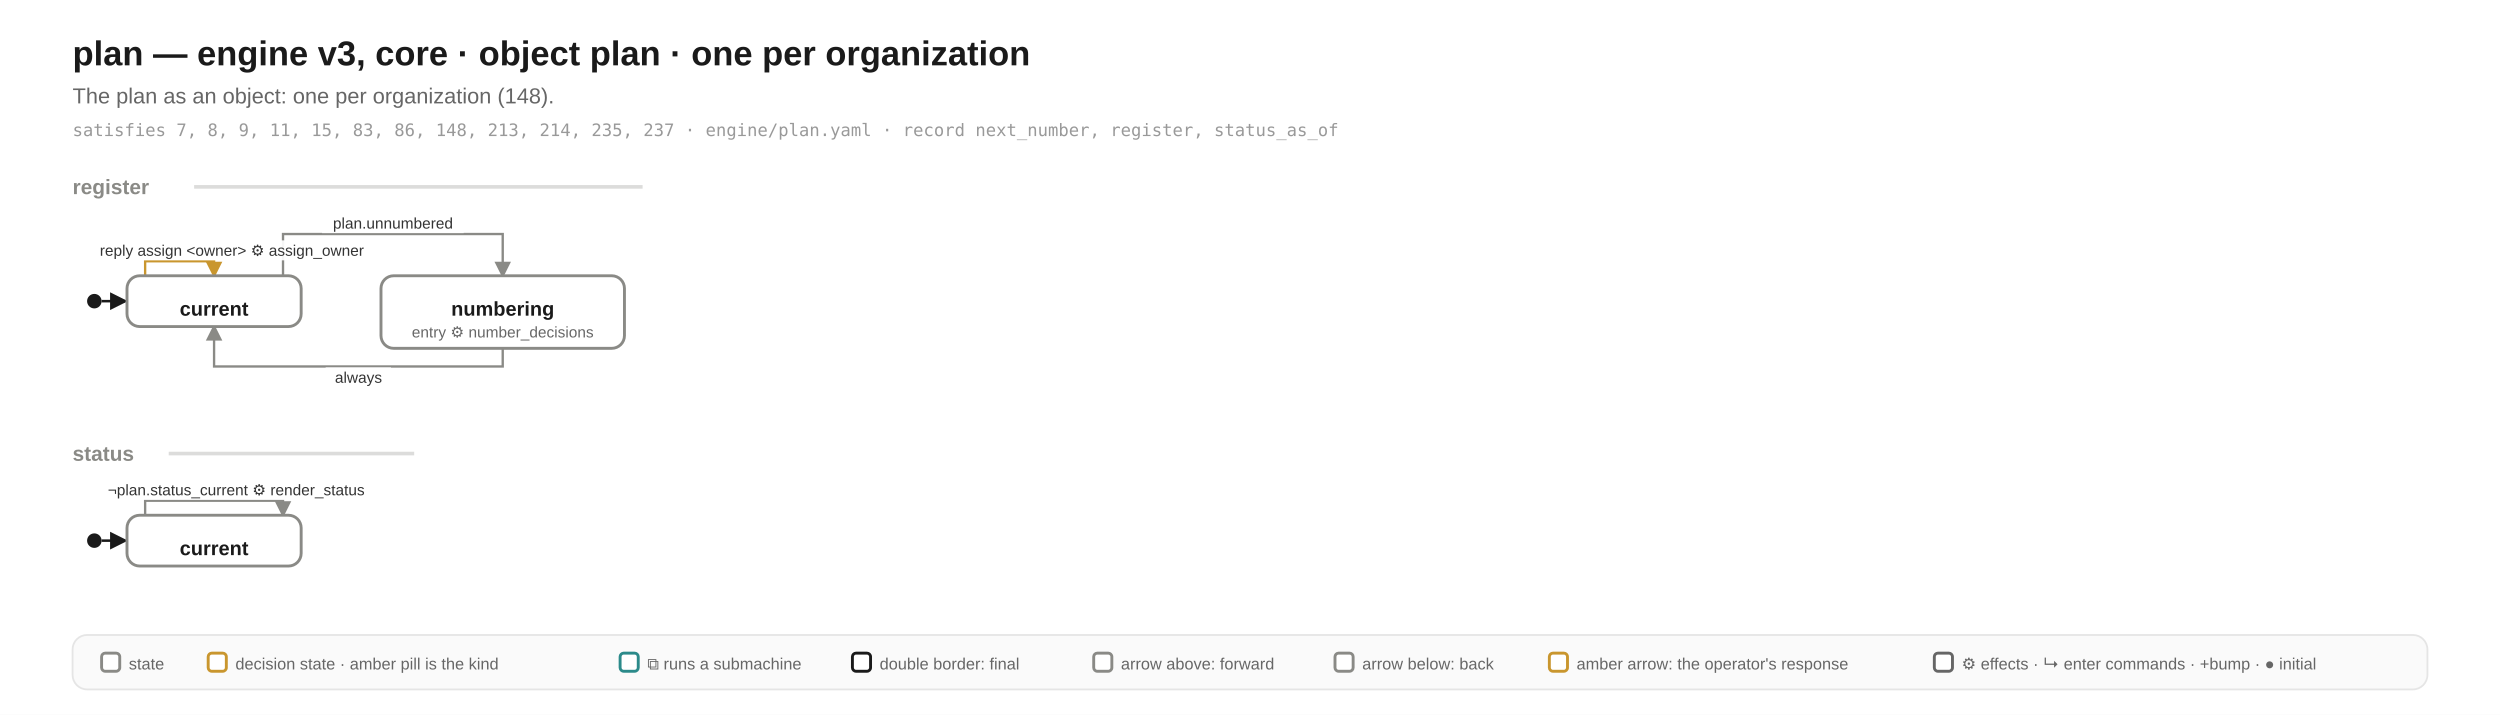
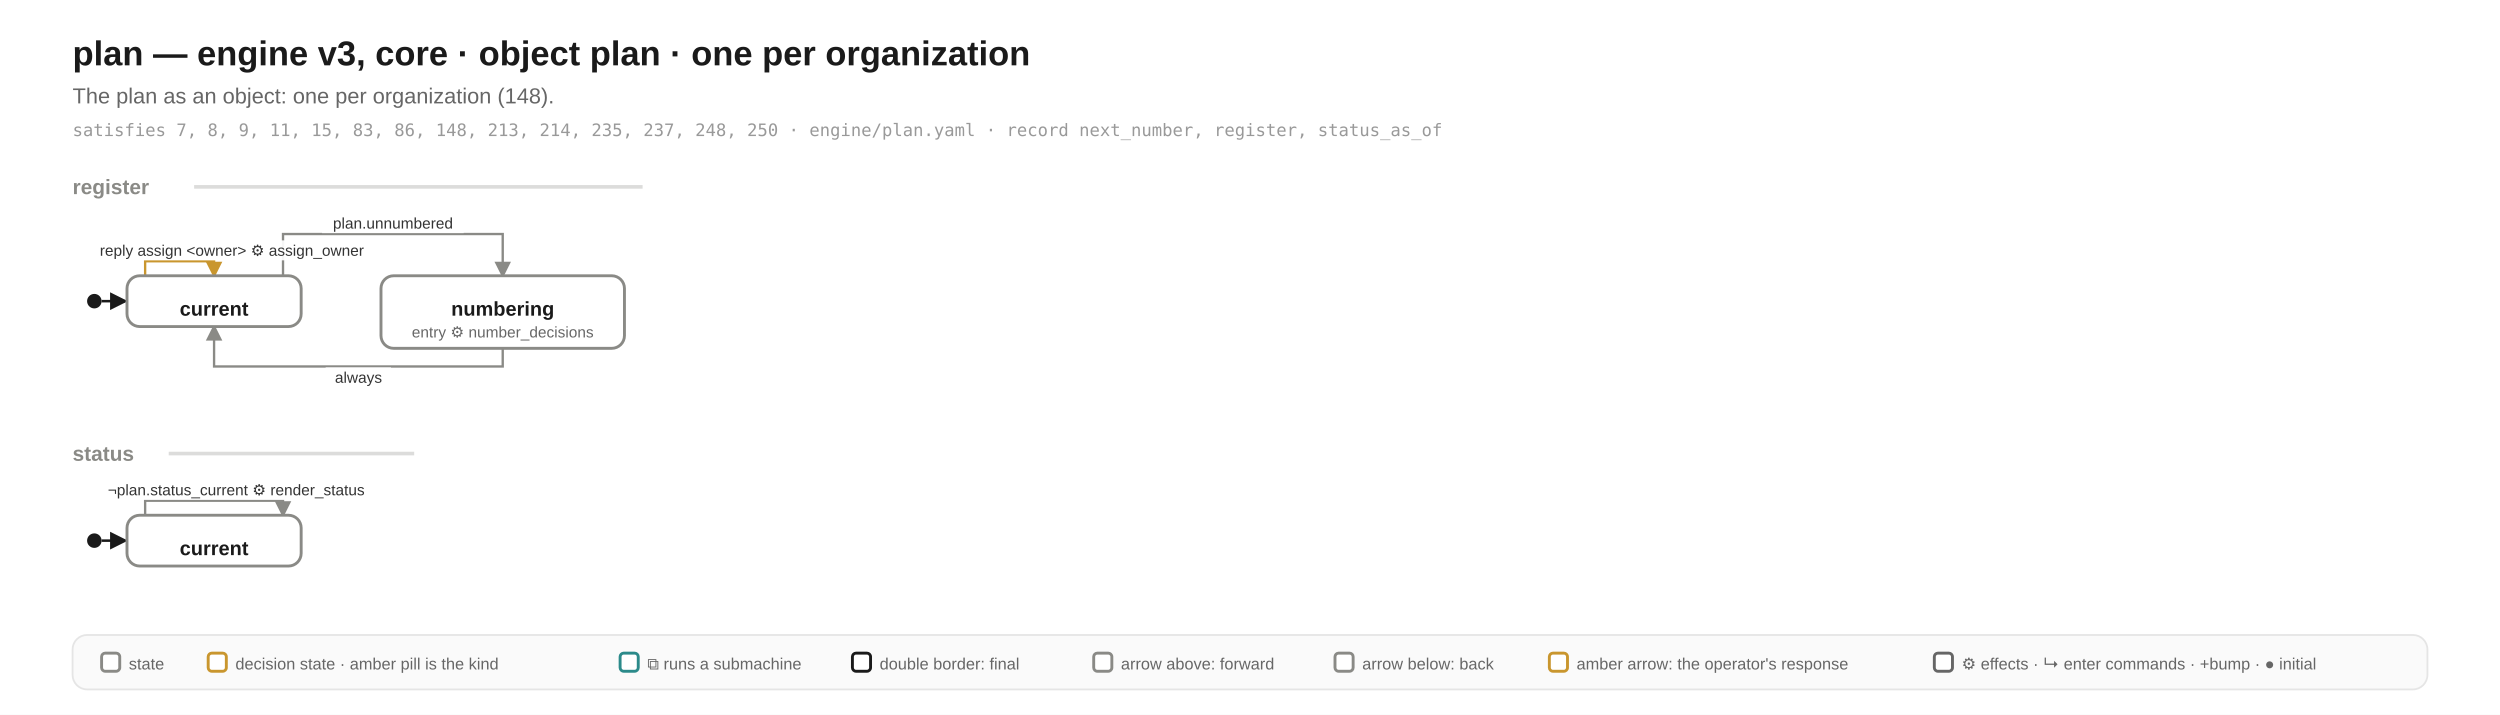
<svg xmlns="http://www.w3.org/2000/svg" width="1378" height="394" viewBox="0 0 1378 394" font-family="-apple-system, 'Helvetica Neue', Arial, sans-serif">
  <defs>
    <marker id="mB" viewBox="0 0 10 10" refX="8.5" refY="5" markerWidth="7" markerHeight="7" orient="auto-start-reverse">
      <path d="M0 0L10 5L0 10z" fill="#4a7fb5" />
    </marker>
    <marker id="mT" viewBox="0 0 10 10" refX="8.5" refY="5" markerWidth="7" markerHeight="7" orient="auto-start-reverse">
      <path d="M0 0L10 5L0 10z" fill="#2b8a8a" />
    </marker>
    <marker id="mG" viewBox="0 0 10 10" refX="8.5" refY="5" markerWidth="7" markerHeight="7" orient="auto-start-reverse">
      <path d="M0 0L10 5L0 10z" fill="#8a8a86" />
    </marker>
    <marker id="mA" viewBox="0 0 10 10" refX="8.5" refY="5" markerWidth="7" markerHeight="7" orient="auto-start-reverse">
      <path d="M0 0L10 5L0 10z" fill="#c9962e" />
    </marker>
    <marker id="mI" viewBox="0 0 10 10" refX="8.5" refY="5" markerWidth="7" markerHeight="7" orient="auto-start-reverse">
      <path d="M0 0L10 5L0 10z" fill="#1a1a1a" />
    </marker>
  </defs>
  <rect width="1378" height="394" fill="#fff" />
  <text x="40" y="36" font-size="19" font-weight="700" fill="#1a1a1a">plan — engine v3, core · object plan · one per organization</text>
  <text x="40" y="57" font-size="12" fill="#666">The plan as an object: one per organization (148).</text>
-   <text x="40" y="75" font-size="9.5" font-family="monospace" fill="#999">satisfies 7, 8, 9, 11, 15, 83, 86, 148, 213, 214, 235, 237 · engine/plan.yaml · record next_number, register, status_as_of</text>
+   <text x="40" y="75" font-size="9.5" font-family="monospace" fill="#999">satisfies 7, 8, 9, 11, 15, 83, 86, 148, 213, 214, 235, 237, 248, 250 · engine/plan.yaml · record next_number, register, status_as_of</text>
  <text x="40" y="107" font-size="11.5" font-weight="700" fill="#8a8a86">register</text>
  <line x1="107" y1="103" x2="354.2" y2="103" stroke="#8a8a86" stroke-width="2" opacity="0.3" />
  <circle cx="52.0" cy="166.0" r="4" fill="#1a1a1a" />
  <line x1="56.0" y1="166.0" x2="69.0" y2="166.0" stroke="#1a1a1a" stroke-width="1.4" marker-end="url(#mI)" />
  <path d="M156.0,152.0 V129.0 H277.1 V152.0" fill="none" stroke="#8a8a86" stroke-width="1.3" marker-end="url(#mG)" />
  <path d="M80.0,152.0 V144.0 H118.0 V152.0" fill="none" stroke="#c9962e" stroke-width="1.3" marker-end="url(#mA)" />
  <path d="M277.1,192.0 V202.0 H118.0 V180.0" fill="none" stroke="#8a8a86" stroke-width="1.3" marker-end="url(#mG)" />
  <rect x="70.0" y="152.0" width="96.0" height="28.0" rx="7" fill="#fff" stroke="#8a8a86" stroke-width="1.6" />
  <text x="118.0" y="174.0" font-size="11" fill="#1a1a1a" text-anchor="middle" font-weight="700">current</text>
  <rect x="210.0" y="152.0" width="134.2" height="40.0" rx="7" fill="#fff" stroke="#8a8a86" stroke-width="1.6" />
  <text x="277.1" y="174.0" font-size="11" fill="#1a1a1a" text-anchor="middle" font-weight="700">numbering</text>
  <text x="277.1" y="186.0" font-size="8.5" fill="#666" text-anchor="middle">entry ⚙ number_decisions</text>
  <rect x="177.5" y="117.5" width="78.1" height="11" fill="#fff" opacity="0.92" />
  <text x="216.6" y="126.0" font-size="8.5" fill="#333" text-anchor="middle">plan.unnumbered</text>
  <rect x="42.0" y="132.5" width="171.6" height="11" fill="#fff" opacity="0.92" />
  <text x="127.8" y="141.0" font-size="8.5" fill="#333" text-anchor="middle">reply assign &lt;owner&gt; ⚙ assign_owner</text>
  <rect x="179.5" y="202.5" width="36.0" height="11" fill="#fff" opacity="0.92" />
  <text x="197.6" y="211.0" font-size="8.5" fill="#333" text-anchor="middle">always</text>
  <text x="40" y="254" font-size="11.5" font-weight="700" fill="#8a8a86">status</text>
  <line x1="93" y1="250" x2="228.3" y2="250" stroke="#8a8a86" stroke-width="2" opacity="0.3" />
  <circle cx="52.0" cy="298.0" r="4" fill="#1a1a1a" />
  <line x1="56.0" y1="298.0" x2="69.0" y2="298.0" stroke="#1a1a1a" stroke-width="1.4" marker-end="url(#mI)" />
  <path d="M80.0,284.0 V276.0 H156.0 V284.0" fill="none" stroke="#8a8a86" stroke-width="1.3" marker-end="url(#mG)" />
  <rect x="70.0" y="284.0" width="96.0" height="28.0" rx="7" fill="#fff" stroke="#8a8a86" stroke-width="1.6" />
  <text x="118.0" y="306.0" font-size="11" fill="#1a1a1a" text-anchor="middle" font-weight="700">current</text>
  <rect x="42.0" y="264.5" width="176.3" height="11" fill="#fff" opacity="0.92" />
  <text x="130.2" y="273.0" font-size="8.5" fill="#333" text-anchor="middle">¬plan.status_current ⚙ render_status</text>
  <rect x="40" y="350" width="1298" height="30" rx="8" fill="#fafafa" stroke="#e5e5e5" />
  <rect x="56" y="360" width="10" height="10" rx="2" fill="#fff" stroke="#8a8a86" stroke-width="1.6" />
  <text x="71" y="369" font-size="9" fill="#666">state</text>
  <rect x="114.75" y="360" width="10" height="10" rx="2" fill="#fff" stroke="#c9962e" stroke-width="1.6" />
  <text x="129.75" y="369" font-size="9" fill="#666">decision state · amber pill is the kind</text>
  <rect x="341.8" y="360" width="10" height="10" rx="2" fill="#fff" stroke="#2b8a8a" stroke-width="1.6" />
  <text x="356.8" y="369" font-size="9" fill="#666">⧉ runs a submachine</text>
  <rect x="469.85" y="360" width="10" height="10" rx="2" fill="#fff" stroke="#1a1a1a" stroke-width="1.6" />
  <text x="484.85" y="369" font-size="9" fill="#666">double border: final</text>
  <rect x="602.85" y="360" width="10" height="10" rx="2" fill="#fff" stroke="#8a8a86" stroke-width="1.6" />
  <text x="617.85" y="369" font-size="9" fill="#666">arrow above: forward</text>
  <rect x="735.85" y="360" width="10" height="10" rx="2" fill="#fff" stroke="#8a8a86" stroke-width="1.6" />
  <text x="750.85" y="369" font-size="9" fill="#666">arrow below: back</text>
  <rect x="854.0" y="360" width="10" height="10" rx="2" fill="#fff" stroke="#c9962e" stroke-width="1.6" />
  <text x="869.0" y="369" font-size="9" fill="#666">amber arrow: the operator's response</text>
  <rect x="1066.2" y="360" width="10" height="10" rx="2" fill="#fff" stroke="#666" stroke-width="1.6" />
  <text x="1081.2" y="369" font-size="9" fill="#666">⚙ effects · ↳ enter commands · +bump · ● initial</text>
</svg>
